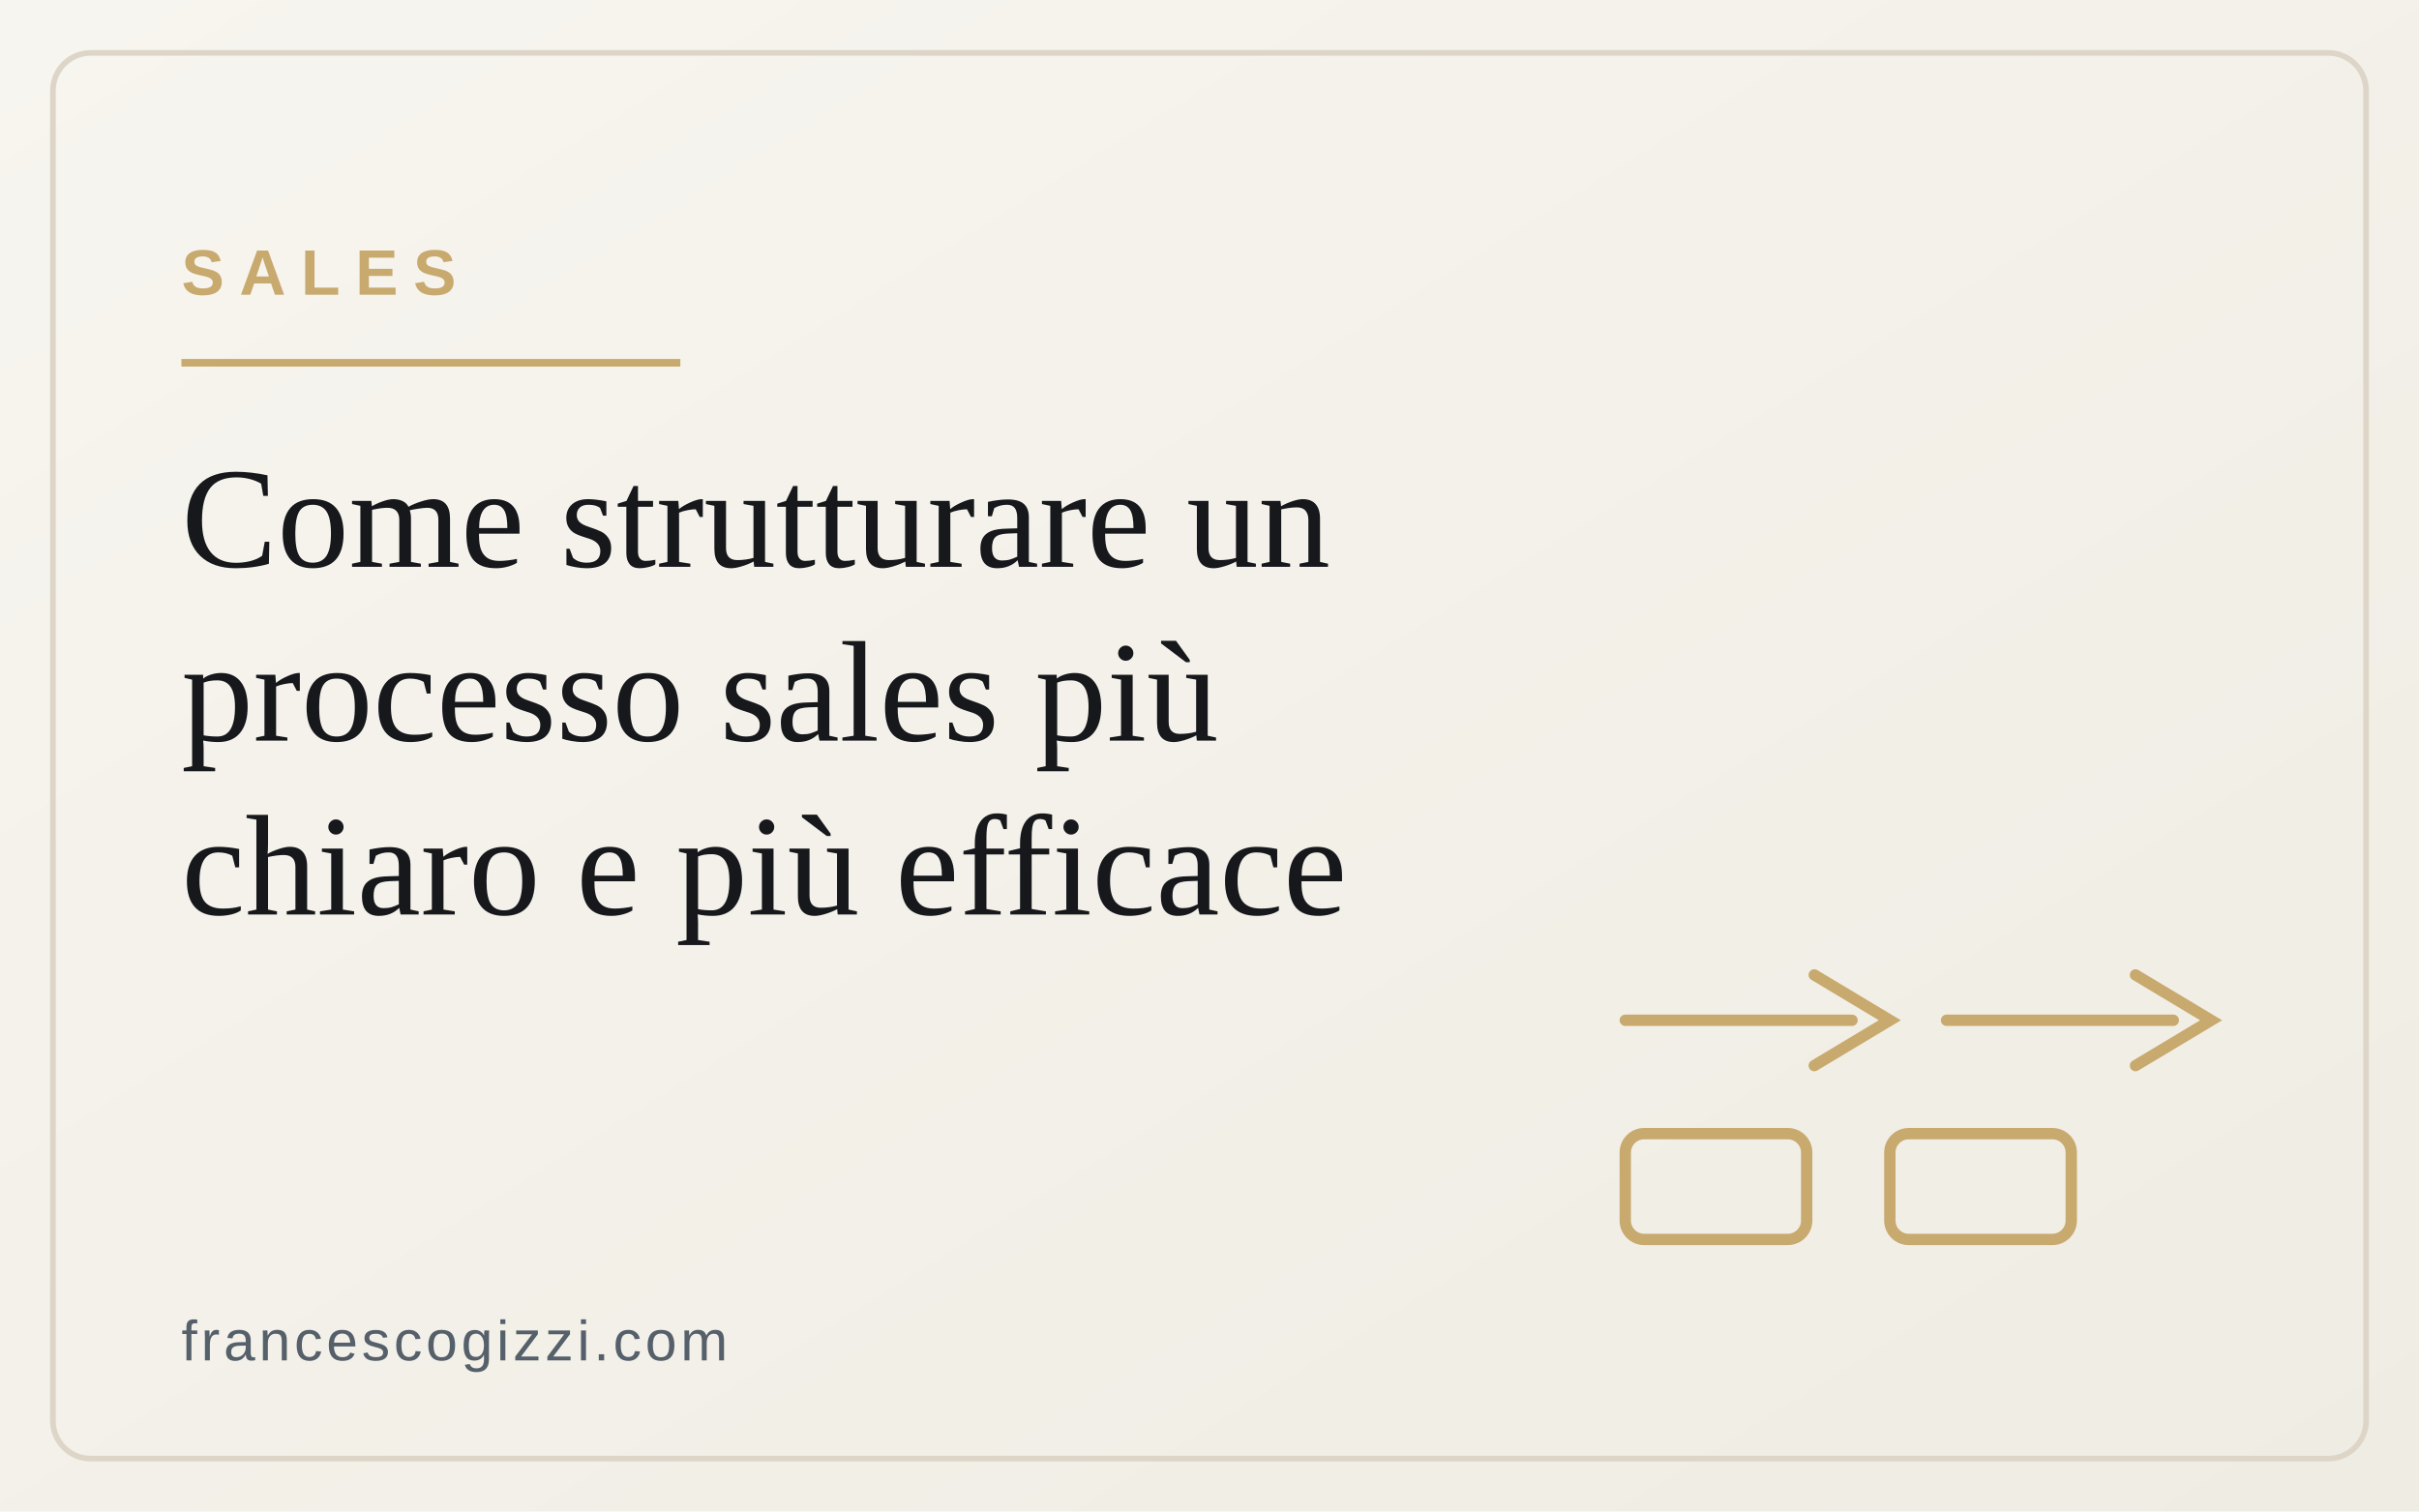
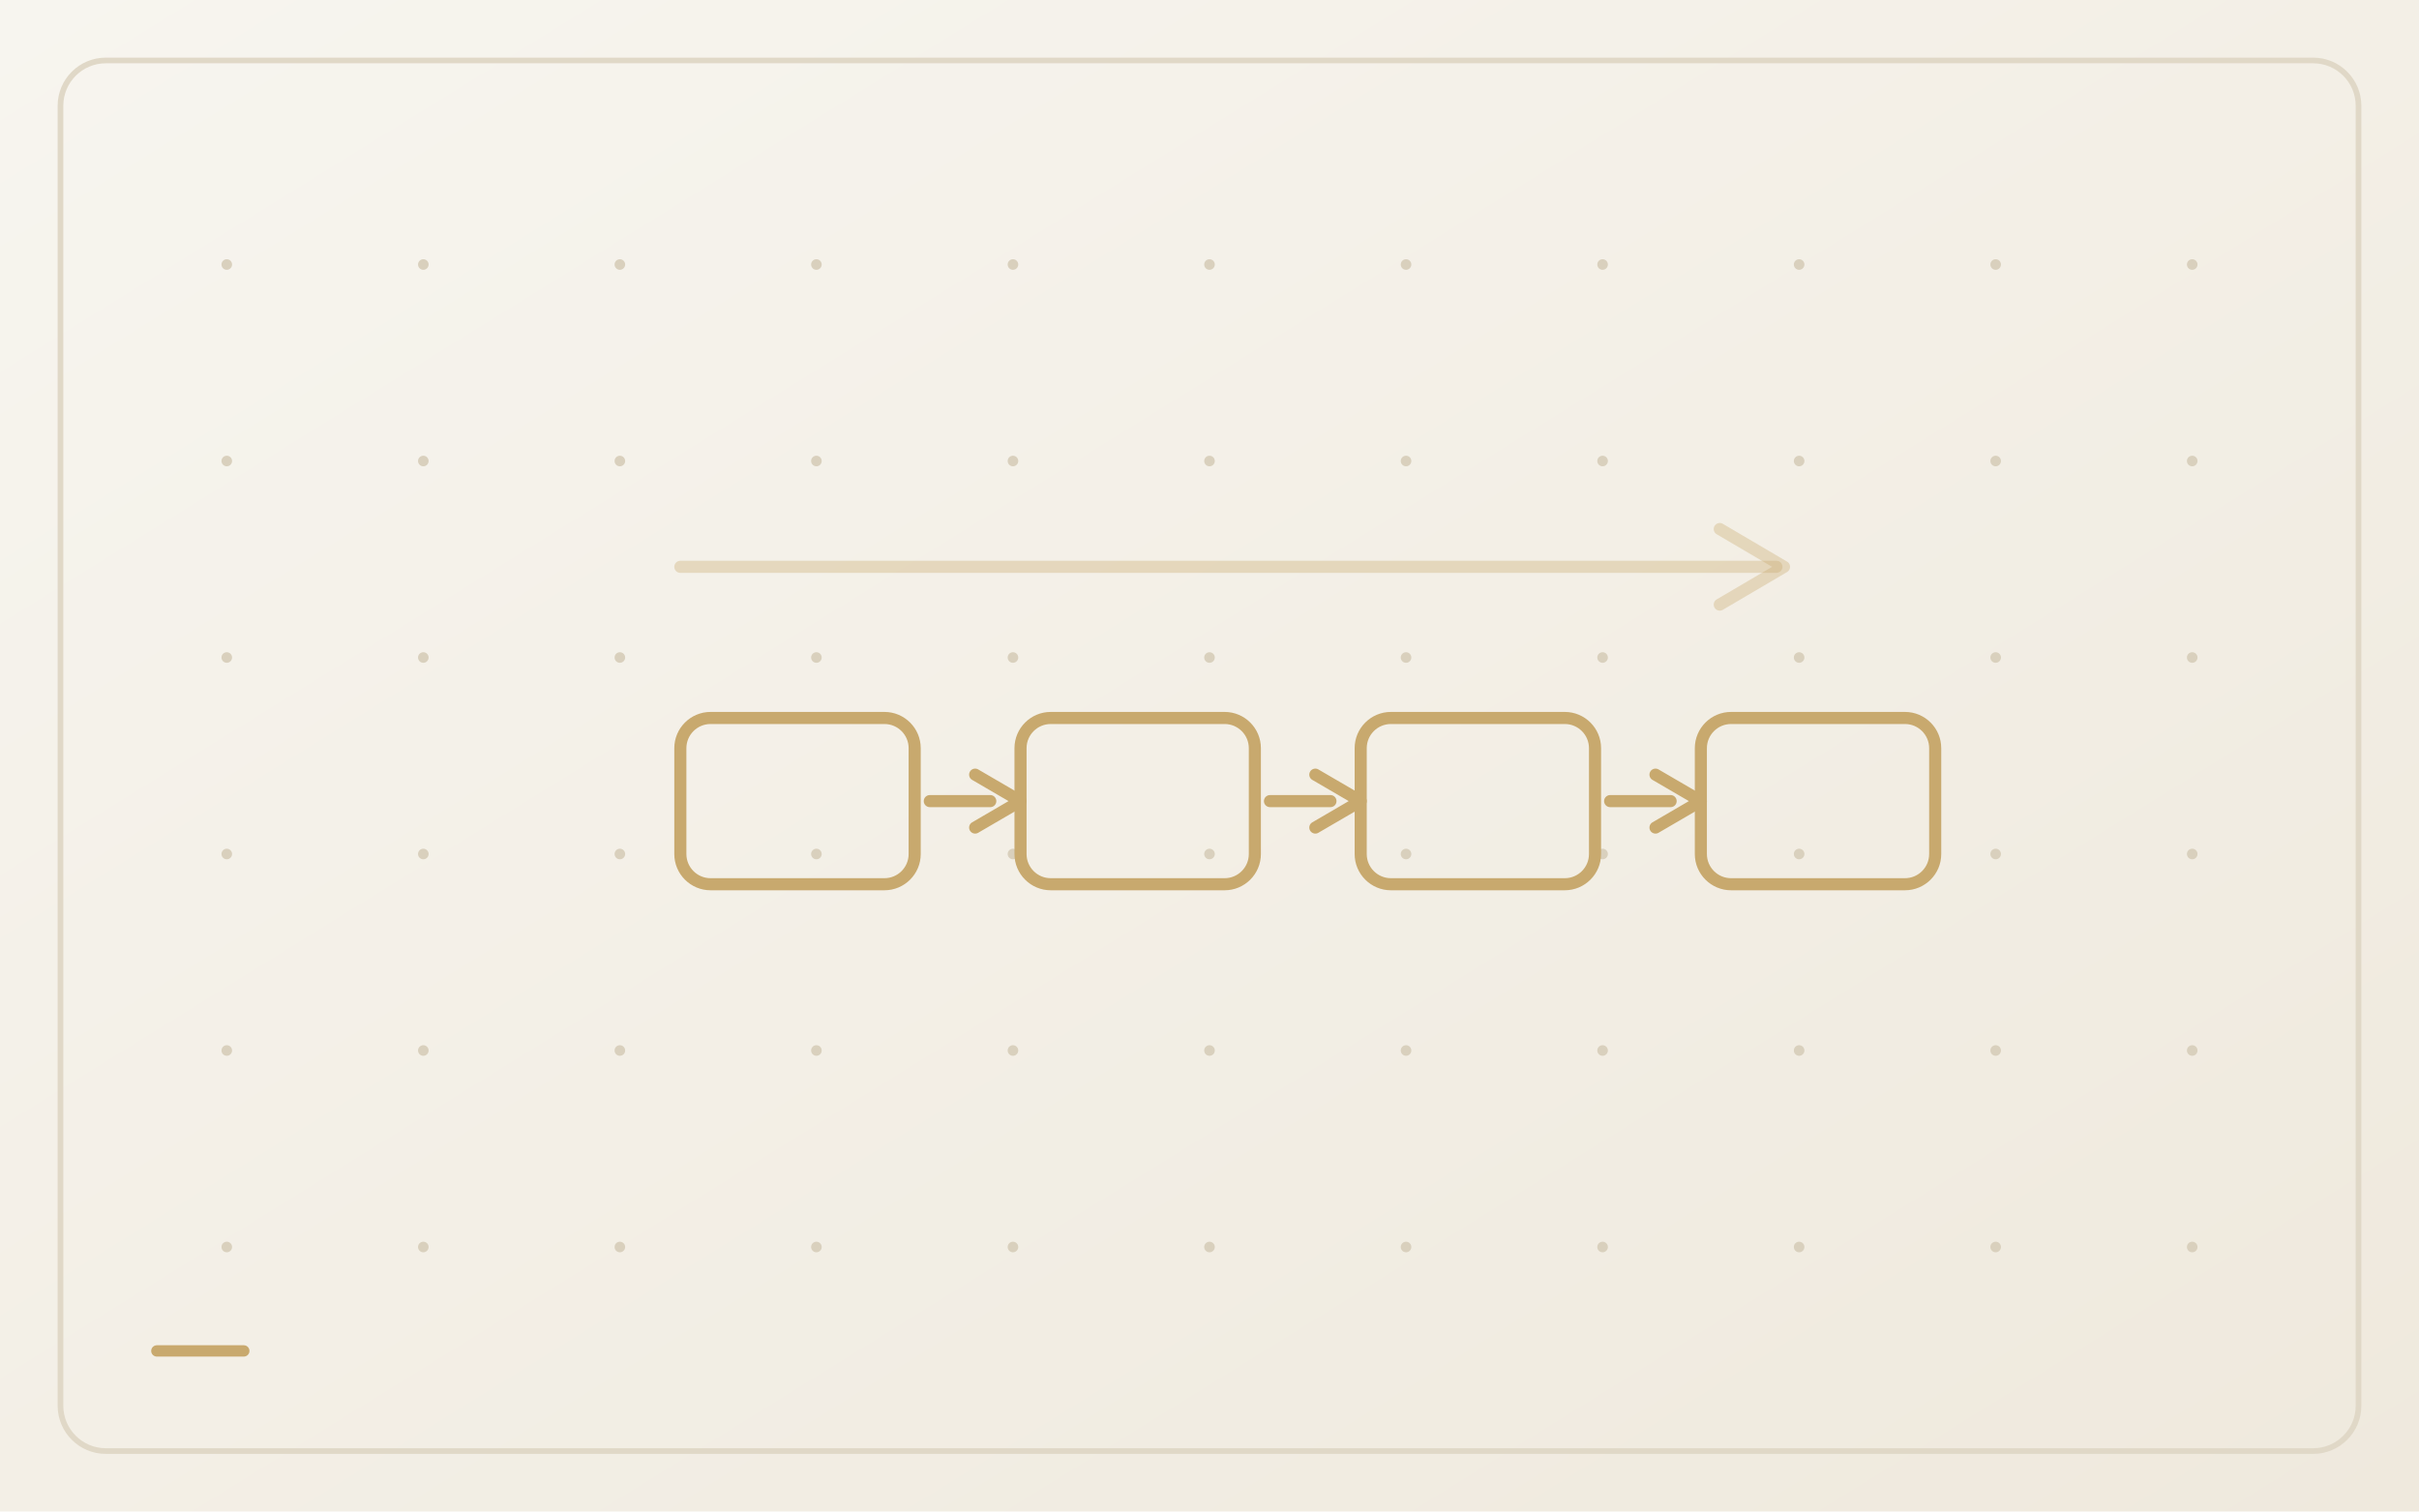
- <svg xmlns="http://www.w3.org/2000/svg" viewBox="0 0 640 400" width="640" height="400" role="img" aria-label="Come strutturare un processo sales più chiaro e più efficace">
+ <svg xmlns="http://www.w3.org/2000/svg" viewBox="0 0 640 400" width="640" height="400">
  <defs>
    <linearGradient id="bg" x1="0" y1="0" x2="1" y2="1">
      <stop offset="0" stop-color="#f7f5ef" />
-       <stop offset="1" stop-color="#efece3" />
+       <stop offset="1" stop-color="#efe9dd" />
    </linearGradient>
  </defs>
  <rect width="640" height="400" fill="url(#bg)" />
-   <rect x="14" y="14" width="612" height="372" fill="none" stroke="#ddd6c8" stroke-width="1.5" rx="10" />
-   <text x="48" y="78" font-family="Arial,Helvetica,sans-serif" font-size="17" font-weight="700" letter-spacing="4" fill="#c8a96e">SALES</text>
-   <line x1="48" y1="96" x2="180" y2="96" stroke="#c8a96e" stroke-width="2" />
-   <text x="48" y="150" font-family="Georgia,'Times New Roman',serif" font-size="38" fill="#16181c">
-     <tspan x="48" dy="0">Come strutturare un</tspan>
-     <tspan x="48" dy="46">processo sales più</tspan>
-     <tspan x="48" dy="46">chiaro e più efficace</tspan>
-   </text>
-   <g transform="translate(430,250)" stroke="#c8a96e" fill="none" stroke-width="3" stroke-linecap="round">
-     <path d="M0 20 H60" />
-     <path d="M50 8 L70 20 L50 32" />
-     <path d="M85 20 H145" />
-     <path d="M135 8 L155 20 L135 32" />
-     <rect x="0" y="50" width="48" height="28" rx="5" />
-     <rect x="70" y="50" width="48" height="28" rx="5" />
+   <circle cx="60" cy="70" r="1.4" fill="#d9d0bd" />
+   <circle cx="60" cy="122" r="1.4" fill="#d9d0bd" />
+   <circle cx="60" cy="174" r="1.4" fill="#d9d0bd" />
+   <circle cx="60" cy="226" r="1.4" fill="#d9d0bd" />
+   <circle cx="60" cy="278" r="1.4" fill="#d9d0bd" />
+   <circle cx="60" cy="330" r="1.4" fill="#d9d0bd" />
+   <circle cx="112" cy="70" r="1.4" fill="#d9d0bd" />
+   <circle cx="112" cy="122" r="1.4" fill="#d9d0bd" />
+   <circle cx="112" cy="174" r="1.4" fill="#d9d0bd" />
+   <circle cx="112" cy="226" r="1.4" fill="#d9d0bd" />
+   <circle cx="112" cy="278" r="1.4" fill="#d9d0bd" />
+   <circle cx="112" cy="330" r="1.4" fill="#d9d0bd" />
+   <circle cx="164" cy="70" r="1.4" fill="#d9d0bd" />
+   <circle cx="164" cy="122" r="1.4" fill="#d9d0bd" />
+   <circle cx="164" cy="174" r="1.4" fill="#d9d0bd" />
+   <circle cx="164" cy="226" r="1.4" fill="#d9d0bd" />
+   <circle cx="164" cy="278" r="1.4" fill="#d9d0bd" />
+   <circle cx="164" cy="330" r="1.4" fill="#d9d0bd" />
+   <circle cx="216" cy="70" r="1.4" fill="#d9d0bd" />
+   <circle cx="216" cy="122" r="1.4" fill="#d9d0bd" />
+   <circle cx="216" cy="174" r="1.4" fill="#d9d0bd" />
+   <circle cx="216" cy="226" r="1.4" fill="#d9d0bd" />
+   <circle cx="216" cy="278" r="1.4" fill="#d9d0bd" />
+   <circle cx="216" cy="330" r="1.4" fill="#d9d0bd" />
+   <circle cx="268" cy="70" r="1.4" fill="#d9d0bd" />
+   <circle cx="268" cy="122" r="1.4" fill="#d9d0bd" />
+   <circle cx="268" cy="174" r="1.4" fill="#d9d0bd" />
+   <circle cx="268" cy="226" r="1.4" fill="#d9d0bd" />
+   <circle cx="268" cy="278" r="1.4" fill="#d9d0bd" />
+   <circle cx="268" cy="330" r="1.4" fill="#d9d0bd" />
+   <circle cx="320" cy="70" r="1.4" fill="#d9d0bd" />
+   <circle cx="320" cy="122" r="1.4" fill="#d9d0bd" />
+   <circle cx="320" cy="174" r="1.4" fill="#d9d0bd" />
+   <circle cx="320" cy="226" r="1.4" fill="#d9d0bd" />
+   <circle cx="320" cy="278" r="1.4" fill="#d9d0bd" />
+   <circle cx="320" cy="330" r="1.4" fill="#d9d0bd" />
+   <circle cx="372" cy="70" r="1.4" fill="#d9d0bd" />
+   <circle cx="372" cy="122" r="1.4" fill="#d9d0bd" />
+   <circle cx="372" cy="174" r="1.4" fill="#d9d0bd" />
+   <circle cx="372" cy="226" r="1.4" fill="#d9d0bd" />
+   <circle cx="372" cy="278" r="1.4" fill="#d9d0bd" />
+   <circle cx="372" cy="330" r="1.4" fill="#d9d0bd" />
+   <circle cx="424" cy="70" r="1.4" fill="#d9d0bd" />
+   <circle cx="424" cy="122" r="1.4" fill="#d9d0bd" />
+   <circle cx="424" cy="174" r="1.4" fill="#d9d0bd" />
+   <circle cx="424" cy="226" r="1.4" fill="#d9d0bd" />
+   <circle cx="424" cy="278" r="1.4" fill="#d9d0bd" />
+   <circle cx="424" cy="330" r="1.4" fill="#d9d0bd" />
+   <circle cx="476" cy="70" r="1.4" fill="#d9d0bd" />
+   <circle cx="476" cy="122" r="1.4" fill="#d9d0bd" />
+   <circle cx="476" cy="174" r="1.4" fill="#d9d0bd" />
+   <circle cx="476" cy="226" r="1.4" fill="#d9d0bd" />
+   <circle cx="476" cy="278" r="1.4" fill="#d9d0bd" />
+   <circle cx="476" cy="330" r="1.4" fill="#d9d0bd" />
+   <circle cx="528" cy="70" r="1.4" fill="#d9d0bd" />
+   <circle cx="528" cy="122" r="1.4" fill="#d9d0bd" />
+   <circle cx="528" cy="174" r="1.4" fill="#d9d0bd" />
+   <circle cx="528" cy="226" r="1.4" fill="#d9d0bd" />
+   <circle cx="528" cy="278" r="1.4" fill="#d9d0bd" />
+   <circle cx="528" cy="330" r="1.4" fill="#d9d0bd" />
+   <circle cx="580" cy="70" r="1.4" fill="#d9d0bd" />
+   <circle cx="580" cy="122" r="1.4" fill="#d9d0bd" />
+   <circle cx="580" cy="174" r="1.4" fill="#d9d0bd" />
+   <circle cx="580" cy="226" r="1.4" fill="#d9d0bd" />
+   <circle cx="580" cy="278" r="1.4" fill="#d9d0bd" />
+   <circle cx="580" cy="330" r="1.4" fill="#d9d0bd" />
+   <rect x="16" y="16" width="608" height="368" fill="none" stroke="#e0d8c7" stroke-width="1.5" rx="12" />
+   <g transform="rotate(0 320 200)">
+     <rect x="180" y="190" width="62" height="44" rx="8" stroke="#c8a96e" fill="none" stroke-width="3.2" stroke-linecap="round" stroke-linejoin="round" />
+     <rect x="270" y="190" width="62" height="44" rx="8" stroke="#c8a96e" fill="none" stroke-width="3.2" stroke-linecap="round" stroke-linejoin="round" />
+     <rect x="360" y="190" width="62" height="44" rx="8" stroke="#c8a96e" fill="none" stroke-width="3.2" stroke-linecap="round" stroke-linejoin="round" />
+     <rect x="450" y="190" width="62" height="44" rx="8" stroke="#c8a96e" fill="none" stroke-width="3.2" stroke-linecap="round" stroke-linejoin="round" />
+     <path d="M246 212 H262" stroke="#c8a96e" fill="none" stroke-width="3.2" stroke-linecap="round" stroke-linejoin="round" />
+     <path d="M258 205 L270 212 L258 219" stroke="#c8a96e" fill="none" stroke-width="3.2" stroke-linecap="round" stroke-linejoin="round" />
+     <path d="M336 212 H352" stroke="#c8a96e" fill="none" stroke-width="3.2" stroke-linecap="round" stroke-linejoin="round" />
+     <path d="M348 205 L360 212 L348 219" stroke="#c8a96e" fill="none" stroke-width="3.2" stroke-linecap="round" stroke-linejoin="round" />
+     <path d="M426 212 H442" stroke="#c8a96e" fill="none" stroke-width="3.2" stroke-linecap="round" stroke-linejoin="round" />
+     <path d="M438 205 L450 212 L438 219" stroke="#c8a96e" fill="none" stroke-width="3.2" stroke-linecap="round" stroke-linejoin="round" />
+     <path d="M180 150 L470 150" stroke="#c8a96e" fill="none" stroke-width="3.2" stroke-linecap="round" stroke-linejoin="round" opacity="0.35" />
+     <path d="M455 140 L472 150 L455 160" stroke="#c8a96e" fill="none" stroke-width="3.2" stroke-linecap="round" stroke-linejoin="round" opacity="0.35" />
  </g>
-   <text x="48" y="360" font-family="Arial,Helvetica,sans-serif" font-size="15" letter-spacing="1" fill="#56606a">francescogizzi.com</text>
+   <rect x="40" y="356" width="26" height="3" rx="1.5" fill="#c8a96e" />
</svg>
